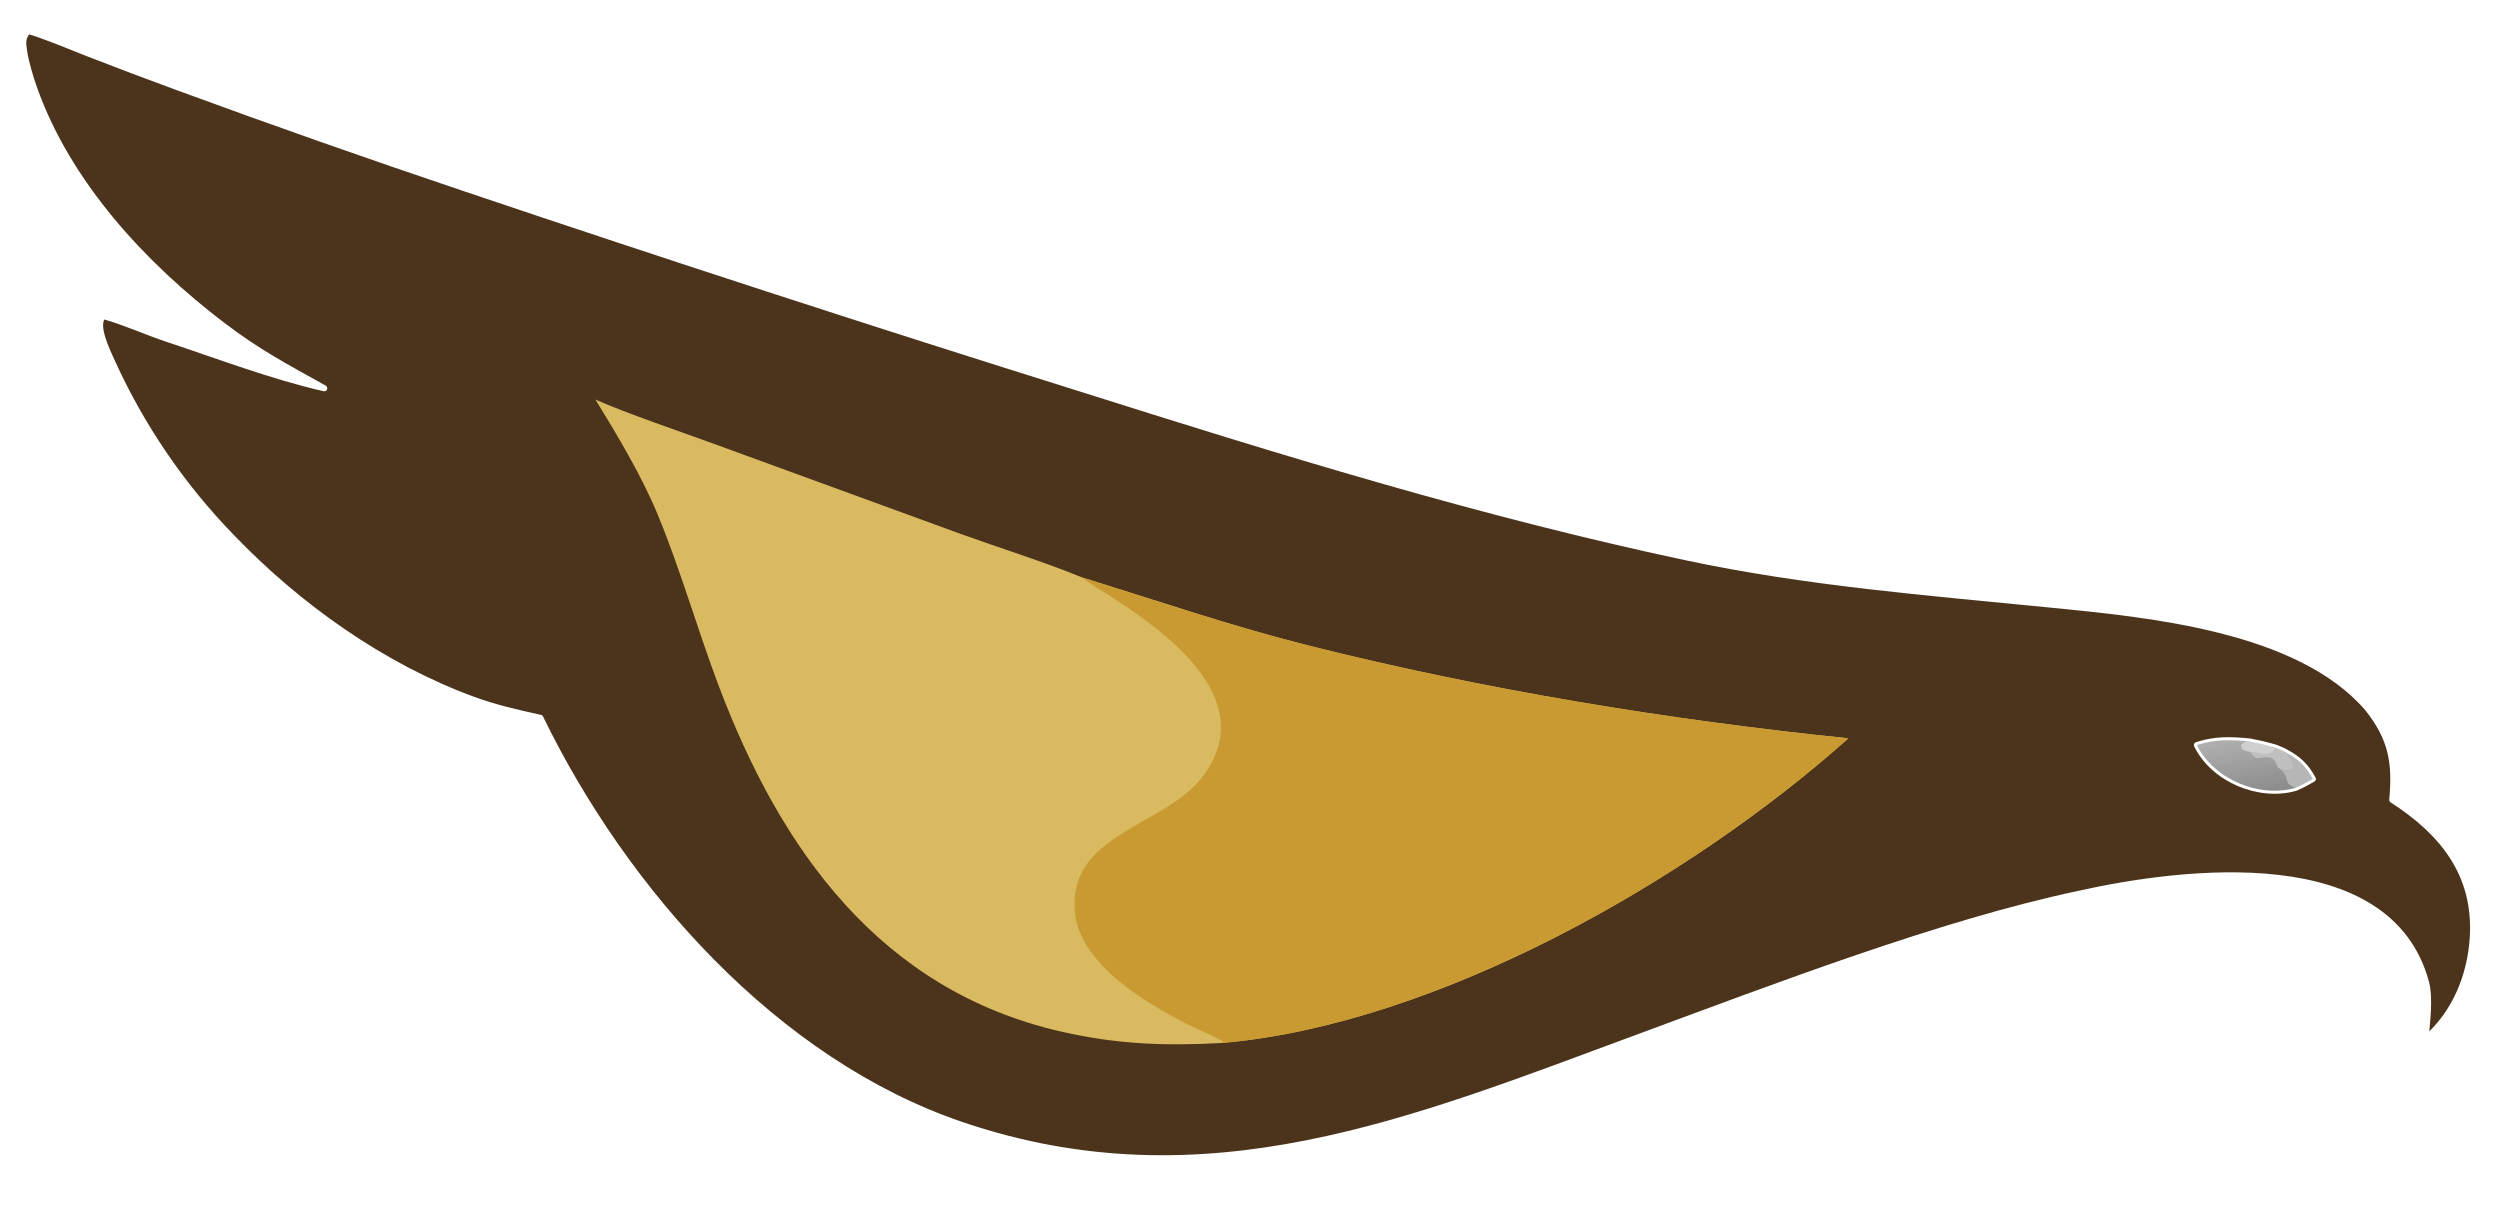
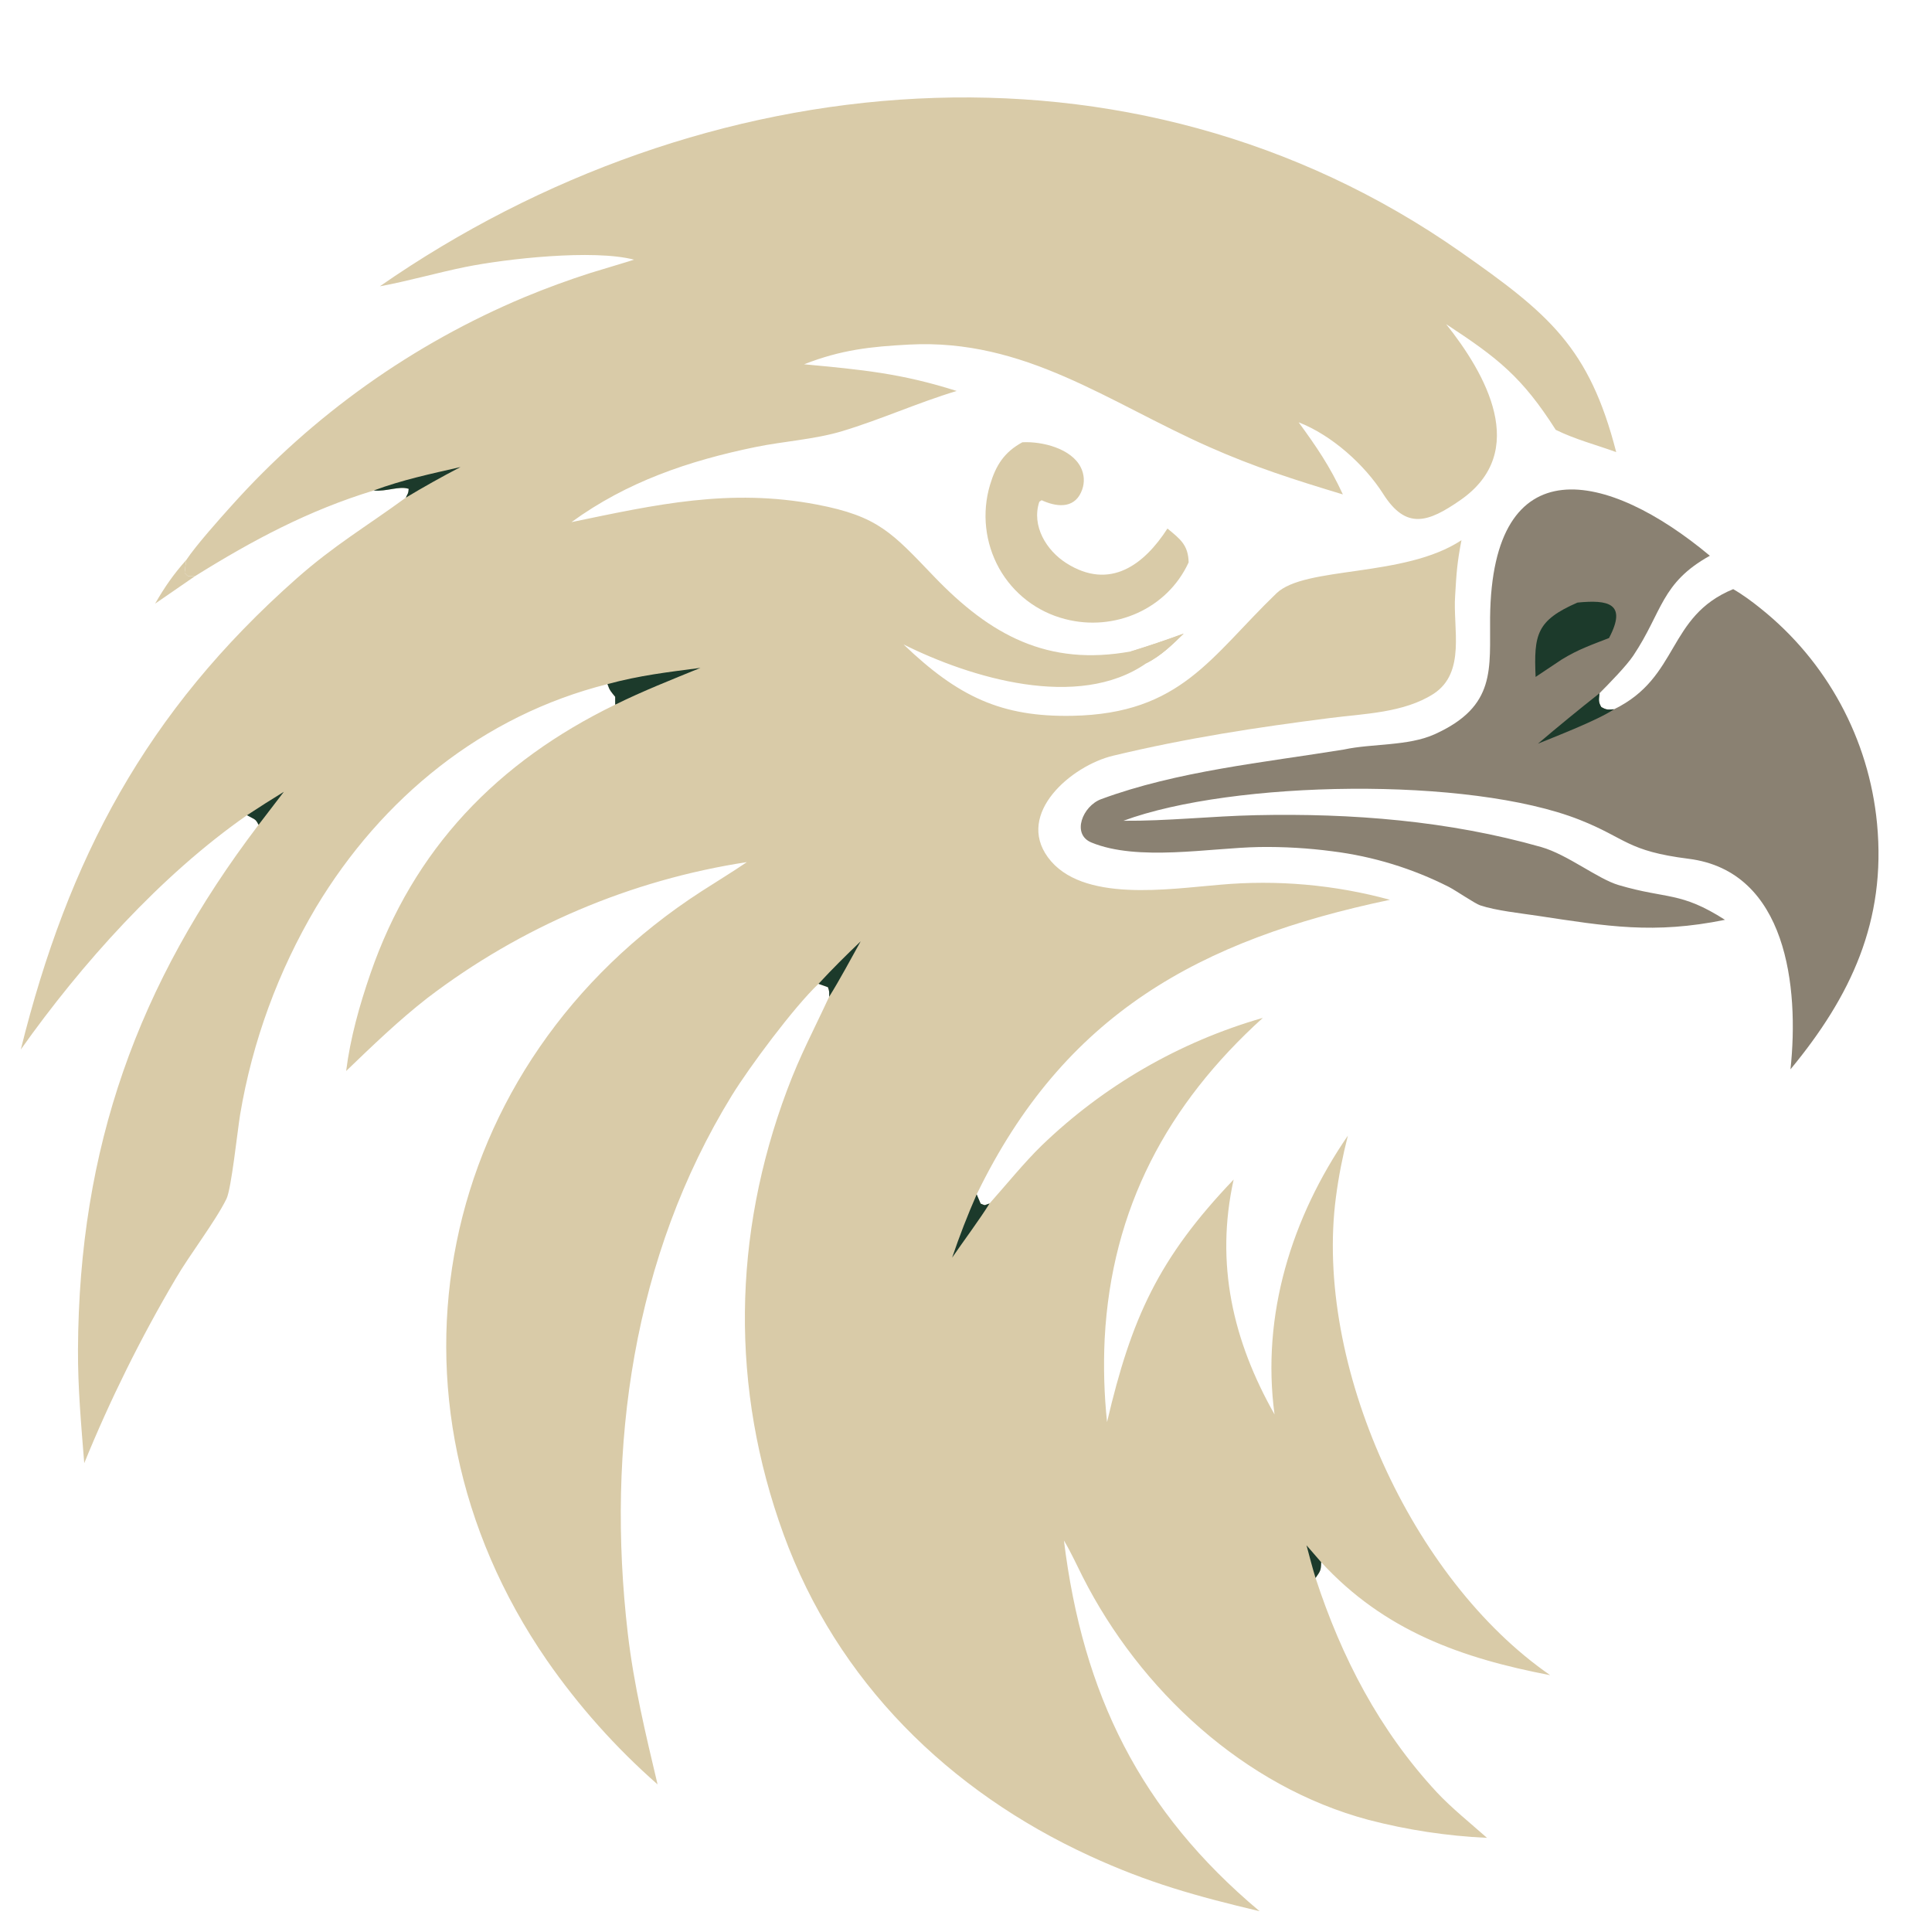
- <svg xmlns="http://www.w3.org/2000/svg" version="1.1" viewBox="0 0 2048 1013" width="1456" height="720" preserveAspectRatio="xMidYMid meet" style="border-image-source: none; border-image-slice: 100%; border-image-width: 1; border-image-outset: 0; border-image-repeat: stretch; align-self: center; height: 24px; flex-shrink: 0; width: 49px">
-   <defs>
-     <linearGradient id="_khfh630" gradientUnits="userSpaceOnUse" x1="1844.04" y1="609.919" x2="1852.77" y2="656.366">
-       <stop offset="0" stop-opacity="0.376" stop-color="#292929" />
-       <stop offset="1" stop-opacity="0.533" stop-color="#2a2929" />
-     </linearGradient>
-   </defs>
-   <path d="M 12.944 25.583 C 23.82 28.249 50.661 39.472 61.98 43.905 C 87.049 53.677 112.22 63.187 137.488 72.432 C 216.643 101.512 296.196 129.494 376.126 156.369 C 544.176 213.04 712.837 267.883 882.079 320.887 C 1047.96 373.376 1214.32 424.836 1385.01 461.09 C 1484.97 482.322 1583.59 489.972 1686.05 500.141 C 1766.82 508.158 1890.94 519.534 1948.34 585.648 C 1968.35 610.645 1971.86 630.834 1968.96 661.685 C 2010.42 688.375 2038.84 722.974 2035.59 775.627 C 2033.63 807.259 2020.92 838.535 1996.45 859.511 C 1997.7 846.473 2000.34 825.541 1996.95 812.911 C 1966.44 699.369 1797.11 719.826 1708.76 739.663 C 1594.73 763.887 1456.73 816.948 1346.05 857.788 C 1158.67 926.929 987.053 999.011 785.614 930.696 C 631.387 878.393 506.453 736.857 436.899 593.855 C 418.119 589.686 399.744 585.574 381.634 578.951 C 306.385 551.431 236.266 501.441 181.213 443.968 C 140.334 401.848 107.015 353.004 82.715 299.575 C 79.014 291.252 67.504 268.674 75.387 261.467 C 92.162 266.073 111.459 274.799 128.442 280.429 C 170.333 294.315 215.352 311.483 258.139 321.205 C 226.282 303.404 203.966 291.874 174.016 269.108 C 108.36 219.201 46.112 151.905 18.113 73.029 C 14.961 64.15 11.244 51.683 9.839 42.423 C 8.67 34.714 8.456 31.557 12.944 25.583 z M 1889.22 651.699 C 1894.55 649.392 1898.28 647.261 1903.29 644.415 C 1897.5 633.912 1891.81 628.293 1881.12 622.475 C 1879.77 621.475 1874.44 619.359 1872.63 618.595 C 1864.85 616.264 1859.29 615.022 1851.3 613.447 C 1835.46 611.904 1822.68 611.339 1807.37 616.398 C 1821.14 644.618 1858.93 660.568 1889.22 651.699 z" transform="translate(0,0)" fill="#4A321AFC" stroke="rgb(255 255 255)" stroke-width="5" stroke-linecap="round" stroke-linejoin="round" />
-   <path d="M 482.459 330.523 C 508.022 341.914 552.537 356.971 580.03 367.002 L 784.26 441.567 C 814.438 452.494 856.404 465.752 884.93 477.649 C 947.379 497.002 1008.61 518.013 1072.25 534.02 C 1217.52 570.561 1370.03 595.517 1519.03 610.811 C 1387.29 728.38 1178.83 847.257 1001.05 862.82 C 953.213 865.444 913.256 863.937 866.788 853.187 C 718.305 818.837 635.865 703.478 584.481 567.41 C 566.681 520.276 552.997 471.537 533.817 425.257 C 520.806 393.862 500.281 359.414 482.459 330.523 z" transform="translate(0,0)" fill="#D9BA60" />
-   <path d="M 884.93 477.649 C 947.379 497.002 1008.61 518.013 1072.25 534.02 C 1217.52 570.561 1370.03 595.517 1519.03 610.811 C 1387.29 728.38 1178.83 847.257 1001.05 862.82 L 1001.63 861.665 C 998.681 859.315 975.492 849.111 969.961 846.251 C 953.507 837.74 936.767 827.897 921.999 816.698 C 902.497 801.91 881.606 780.627 879.107 754.523 C 873.071 689.045 954.439 683.868 985.537 641.526 C 1030.67 580.072 959.032 526.301 912.443 495.741 C 904.121 490.283 893.49 484.268 885.716 478.262 L 884.93 477.649 z" transform="translate(0,0)" fill="#C99A31" />
-   <path transform="translate(0,0)" d="M1807.37 616.398C1822.68 611.339 1835.46 611.904 1851.3 613.447C1846.34 614.214 1847.49 613.358 1843.97 616.31C1843.89 620.997 1847.39 620.983 1851.46 621.882C1853.37 624.576 1855.32 627.809 1859.03 627.05C1874.66 623.85 1871.56 632.354 1875.1 635.191C1886.22 643.276 1877.07 647.388 1889.22 651.699C1858.93 660.568 1821.14 644.618 1807.37 616.398Z" fill="url(#_khfh630)" />
-   <path d="M 1881.12 622.475 C 1891.81 628.293 1897.5 633.912 1903.29 644.415 C 1898.28 647.261 1894.55 649.392 1889.22 651.699 C 1877.07 647.388 1886.22 643.276 1875.1 635.191 C 1878.45 636.37 1883.17 637.754 1886.37 635.688 C 1888.11 630.089 1883.3 629.259 1881.36 623.233 L 1881.12 622.475 z" transform="translate(0,0)" fill="#29292956" />
-   <path d="M 1872.63 618.595 C 1874.44 619.359 1879.77 621.475 1881.12 622.475 L 1881.36 623.233 C 1883.3 629.259 1888.11 630.089 1886.37 635.688 C 1883.17 637.754 1878.45 636.37 1875.1 635.191 C 1871.56 632.354 1874.66 623.85 1859.03 627.05 C 1855.32 627.809 1853.37 624.576 1851.46 621.882 C 1857.46 621.63 1862.79 625.749 1869.41 622.273 C 1870.18 620.574 1870.69 620.311 1872.14 619.025 L 1872.63 618.595 z" transform="translate(0,0)" fill="#2929294C" />
-   <path d="M 1851.3 613.447 C 1859.29 615.022 1864.85 616.264 1872.63 618.595 L 1872.14 619.025 C 1870.69 620.311 1870.18 620.574 1869.41 622.273 C 1862.79 625.749 1857.46 621.63 1851.46 621.882 C 1847.39 620.983 1843.89 620.997 1843.97 616.31 C 1847.49 613.358 1846.34 614.214 1851.3 613.447 z" transform="translate(0,0)" fill="#29292939" />
+ <svg xmlns="http://www.w3.org/2000/svg" version="1.1" viewBox="532 504 988 1001" width="988" height="1001">
+   <path d="M 728.816 652.345 C 895.781 536.437 1117.94 514.852 1288.88 634.533 C 1334.64 666.576 1355.56 683.997 1369.5 738.242 C 1358.67 734.322 1348.47 731.742 1338.17 726.705 C 1320.77 699.395 1308.22 689.508 1281.38 671.948 C 1301.59 697.301 1325.02 737.957 1288.74 763.127 C 1272.13 774.647 1260.71 778.716 1248.78 759.938 C 1239.11 744.742 1222.13 729.472 1204.94 722.798 C 1214.16 735.394 1221.23 745.768 1227.86 760.173 C 1202.57 752.514 1182.29 746.096 1158.41 735.507 C 1106.15 712.33 1063.06 679.392 1003.16 682.527 C 983.158 683.574 967.887 685.223 948.665 692.743 C 978.533 695.529 999.034 697.434 1027.75 706.568 C 1007.48 712.665 988.402 721.387 968.252 727.435 C 954.072 731.691 937.986 732.63 923.425 735.628 C 888.771 742.763 856.788 753.664 828.133 774.522 C 871.816 765.453 910.085 756.8 955.298 765.42 C 987.085 771.481 994.25 780.032 1016.04 802.741 C 1045.24 833.157 1075 849.36 1118.05 841.5 C 1127.23 838.669 1136.34 835.592 1145.37 832.274 C 1139.24 838.253 1133.68 843.741 1125.96 847.675 C 1090.66 872.184 1034.82 855.165 1000.19 837.88 C 1028.47 864.956 1050.89 875.579 1087.68 874.874 C 1144.02 873.796 1159.39 844.206 1193.44 811.412 C 1208.26 797.142 1259.78 803.436 1289.32 783.883 C 1287.03 795.729 1286.74 800.77 1286.04 812.589 C 1284.79 829.411 1291.81 852.434 1274.83 863.5 C 1259.39 873.368 1239.18 873.722 1221.15 876.025 C 1182.62 880.948 1146.79 886.427 1108.74 895.562 C 1087.28 900.714 1058.33 925.352 1075.01 948.176 C 1092.38 971.945 1137.97 964.503 1164.12 962.402 C 1193.73 959.73 1223.58 962.369 1252.27 970.195 C 1153.58 990.906 1083.42 1029.41 1038.11 1122.82 L 1040.16 1127.62 C 1043.01 1128.7 1041.52 1128.56 1044.78 1127.54 C 1053.28 1118.01 1062.67 1106.41 1071.65 1097.65 C 1103.89 1066.51 1143.29 1043.75 1186.38 1031.38 C 1136.92 1076.14 1107.97 1130.06 1104.43 1197.62 C 1103.74 1212.02 1104.15 1226.46 1105.66 1240.8 C 1118.28 1186.85 1132.33 1155.9 1171.26 1115.15 C 1161.63 1158.72 1170.81 1198.61 1192.45 1236.83 C 1185.52 1185.28 1201.34 1134.77 1230.46 1092.38 C 1227.73 1103.09 1225.7 1113.29 1224.26 1124.27 C 1212.87 1210.75 1263.42 1322.31 1335.3 1371.94 C 1289.33 1363.14 1249.32 1348.95 1216.61 1313.39 C 1216.5 1317.73 1216.27 1317.87 1213.71 1321.58 C 1227.2 1362.78 1246.71 1400.42 1276.51 1432.57 C 1283.73 1440.35 1294.39 1449 1302.55 1456.22 C 1281.81 1455.26 1261.24 1452.14 1241.16 1446.91 C 1176.61 1429.68 1122.82 1379.67 1093.02 1320.93 C 1089.98 1314.94 1087.19 1308.75 1083.8 1302.97 L 1083.32 1302.18 C 1093.1 1381.65 1122.72 1442.28 1184.71 1494.23 C 1151.93 1486.43 1127.25 1479.63 1096.65 1465.56 C 1023.58 1431.95 965.778 1375.18 938.01 1298.88 C 910.458 1223.18 911.607 1144.15 939.839 1068.84 C 946.876 1050.07 953.457 1038.2 961.648 1020.44 C 961.695 1017.9 961.842 1017.84 961.028 1015.49 L 956.139 1013.74 C 943.467 1025.69 920.218 1056.98 911.221 1071.61 C 859.919 1155.05 846.14 1253.91 857.287 1350.07 C 860.397 1376.89 866.56 1402.42 872.741 1428.52 C 851.078 1409.5 831.818 1387.91 815.387 1364.22 C 721.741 1228.45 757.623 1054.8 895.552 965.772 C 903.295 960.774 911.441 955.848 919.031 950.67 C 858.849 959.904 801.947 984.098 753.543 1021.03 C 738.667 1032.61 724.935 1045.85 711.365 1058.91 C 713.547 1041.68 718.285 1024.87 723.934 1008.49 C 746.249 943.769 789.862 898.698 850.784 869.1 L 850.781 865.03 C 848.637 862.382 847.878 861.749 846.794 858.446 C 782.11 874.726 729.842 917.427 695.755 974.111 C 676.123 1007.2 662.783 1043.63 656.41 1081.58 C 655.036 1090.07 651.872 1120 649.376 1125.09 C 643.581 1136.9 630.348 1153.95 622.992 1166.59 C 604.91 1197.23 589.088 1229.15 575.652 1262.09 C 574.07 1242.15 572.311 1223.17 572.41 1203.13 C 572.929 1098.82 603.219 1013.91 665.981 931.365 C 664.373 928.043 663.906 928.655 659.99 926.383 C 615.363 957.45 574.098 1003.55 542.779 1047.76 C 567.335 948.882 607.728 872.671 685.601 803.808 C 705.257 786.426 721.562 776.999 742.26 761.865 C 743.485 759.282 743.531 759.928 743.781 757.28 C 738.781 755.643 732.255 758.814 725.653 758.135 C 691.784 768.471 662.769 783.974 632.95 802.586 C 628.598 802.257 630.066 803.194 627.668 800.858 C 627.902 798.31 628.156 796.575 628.569 794.086 C 633.558 786.578 645.781 772.873 652.075 765.897 C 694.018 719.096 745.857 682.222 803.828 657.953 C 815.076 653.283 826.514 649.087 838.114 645.375 C 840.582 644.582 860.111 638.801 860.542 638.536 C 839.425 633.037 794.321 638.055 773.145 642.329 C 758.939 645.196 743.143 649.739 728.816 652.345 z" fill="#D9CBA8" />
+   <path d="M 846.794 858.446 C 863.51 853.922 877.847 852.277 894.97 850.036 C 880.164 856.101 865.111 862.012 850.784 869.1 L 850.781 865.03 C 848.637 862.382 847.878 861.749 846.794 858.446 z" fill="#1C3A2B" />
+   <path d="M 725.653 758.135 C 740.561 752.602 755.193 749.504 770.64 745.982 C 761.018 750.981 751.553 756.278 742.26 761.865 C 743.485 759.282 743.531 759.928 743.781 757.28 C 738.781 755.643 732.255 758.814 725.653 758.135 z" fill="#1C3A2B" />
+   <path d="M 1038.11 1122.82 L 1040.16 1127.62 C 1043.01 1128.7 1041.52 1128.56 1044.78 1127.54 C 1039.82 1135.57 1030.99 1147.44 1025.38 1155.61 C 1029.15 1144.5 1033.39 1133.56 1038.11 1122.82 z" fill="#1C3A2B" />
+   <path d="M 956.139 1013.74 C 963.599 1005.7 970.094 999.269 977.987 991.72 C 972.878 1000.85 967.151 1011.7 961.648 1020.44 C 961.695 1017.9 961.842 1017.84 961.028 1015.49 L 956.139 1013.74 z" fill="#1C3A2B" />
+   <path d="M 1118.05 841.5 C 1127.23 838.669 1136.34 835.592 1145.37 832.274 C 1139.24 838.253 1133.68 843.741 1125.96 847.675 L 1125.39 846.099 C 1126.04 845.269 1126.68 844.438 1127.33 843.608 L 1126.42 845.406 C 1127.78 843.342 1127.43 844.465 1127.05 841.87 C 1120.93 841.069 1123.69 844.302 1118.05 841.5 z" fill="#D9CBA8" />
+   <path d="M 659.99 926.383 C 666.294 922.239 672.661 918.192 679.09 914.244 L 665.981 931.365 C 664.373 928.043 663.906 928.655 659.99 926.383 z" fill="#1C3A2B" />
+   <path d="M 1209.02 1304.65 L 1216.61 1313.39 C 1216.5 1317.73 1216.27 1317.87 1213.71 1321.58 C 1212.01 1316.11 1210.52 1310.2 1209.02 1304.65 z" fill="#1C3A2B" />
+   <path d="M1378.39 843.634C1374.79 849.046 1365.74 858.251 1360.84 863.193C1360.55 866.448 1360.11 867.584 1361.79 870.37C1364.73 871.963 1365.08 871.655 1368.39 871.486C1402.44 854.91 1395.67 823.408 1430.12 809.241C1435.07 812.091 1439.9 815.664 1444.35 819.256C1478.71 846.696 1500.48 886.902 1504.66 930.679C1509.49 981.25 1491.07 1020.22 1459.81 1058.04C1464.36 1015.58 1457.98 955.37 1407.02 948.947C1375.01 944.912 1374.8 938.357 1350.65 928.792C1293.41 906.125 1170.69 908.351 1114.14 929.255C1136.66 929.439 1159.68 926.867 1182.75 926.362C1232.36 925.275 1282.7 929.233 1330.62 942.862C1344.28 946.746 1359.93 959.381 1370.77 962.575C1396.1 970.039 1402.64 965.745 1425.87 980.574C1388.92 988.086 1364.97 983.969 1328.63 978.467C1319.82 977.135 1307.26 975.839 1298.98 973.062C1296.31 972.166 1286.47 965.425 1282.72 963.488C1263.86 953.933 1243.5 947.705 1222.52 945.077C1209.89 943.401 1197.15 942.661 1184.41 942.862C1158.86 943.315 1121.62 950.45 1097.55 940.511C1087.13 936.205 1093.02 921.598 1102.6 918.056C1142.12 903.461 1186.92 899.093 1228.47 892.327C1242.98 889.193 1261.7 890.617 1275.35 884.461C1307.61 869.924 1303.86 850.454 1304.15 823.952C1305.14 734.588 1365.06 747.719 1418.03 791.946C1392.62 806.064 1393.53 820.948 1378.39 843.634Z" fill="#8A8172" />
+   <path d="M 1360.84 863.193 C 1360.55 866.448 1360.11 867.584 1361.79 870.37 C 1364.73 871.963 1365.08 871.655 1368.39 871.486 C 1359.62 877.261 1339.12 885.156 1328.95 889.315 C 1339.42 880.415 1350.05 871.706 1360.84 863.193 z" fill="#1C3A2B" />
+   <path d="M 1349.42 816.209 C 1365.23 814.655 1375.35 816.454 1365.78 834.572 C 1356.46 838.207 1349.77 840.468 1341.2 845.744 L 1327.74 854.731 C 1326.77 832.691 1328.24 825.457 1349.42 816.209 z" fill="#1C3A2B" />
+   <path d="M 1061.77 733.153 C 1071.92 732.591 1087.17 736.328 1092.05 746.15 C 1093.85 749.71 1094.12 753.853 1092.79 757.617 C 1089.44 767.183 1080.79 767.016 1072.84 763.644 L 1071.77 763.175 L 1070.56 763.977 C 1066.4 776.503 1074.27 789.256 1084.59 795.787 C 1107.26 810.151 1125.03 796.384 1136.96 777.846 C 1143.64 783.332 1147.73 786.393 1147.94 795.369 C 1136.82 819.616 1109.4 831.417 1083.94 824.755 C 1069.4 821.044 1057.03 811.523 1049.72 798.424 C 1042.42 785.263 1040.72 769.717 1045 755.286 C 1048.06 745.016 1052.39 738.254 1061.77 733.153 z" fill="#D9CBA8" />
+   <path d="M 612.379 816.761 C 617.277 808.226 621.989 801.404 628.569 794.086 C 628.156 796.575 627.902 798.31 627.668 800.858 C 630.066 803.194 628.598 802.257 632.95 802.586 L 612.379 816.761 z" fill="#D9CBA8" />
</svg>
